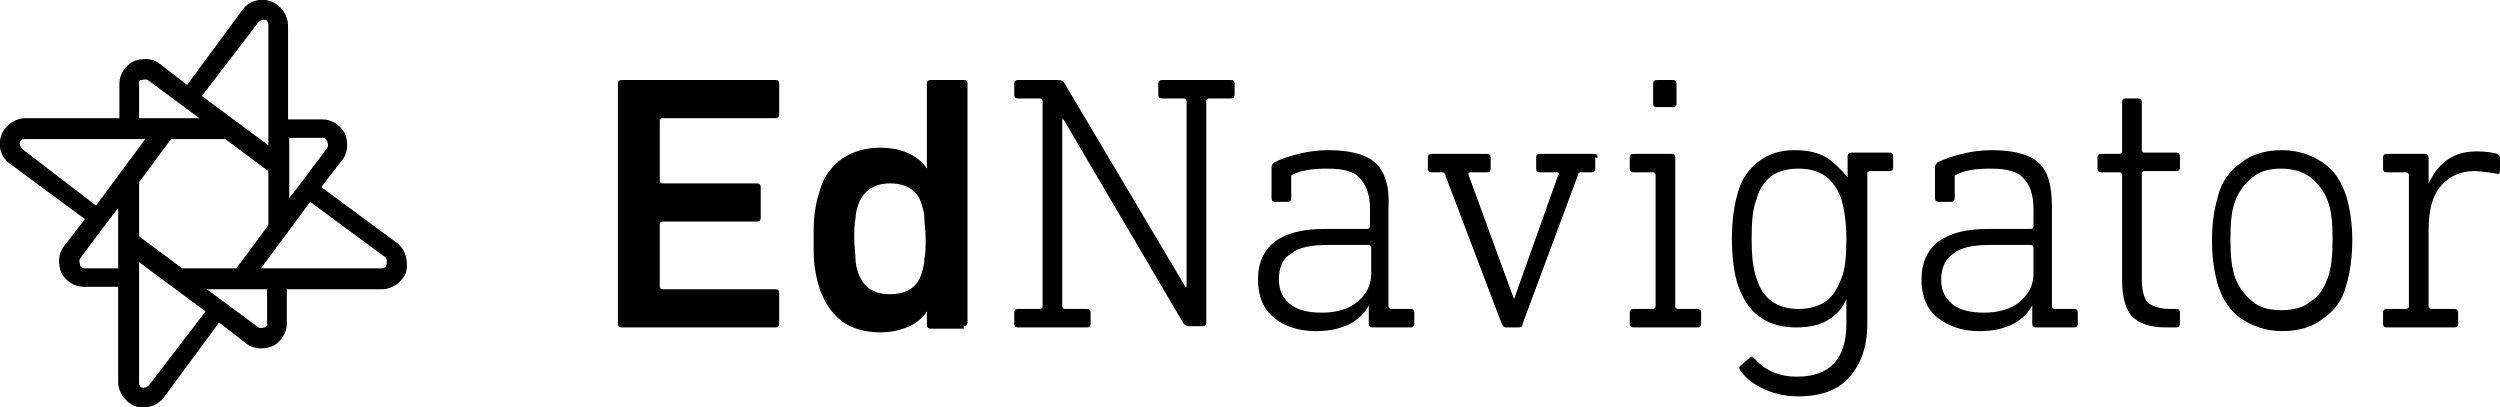
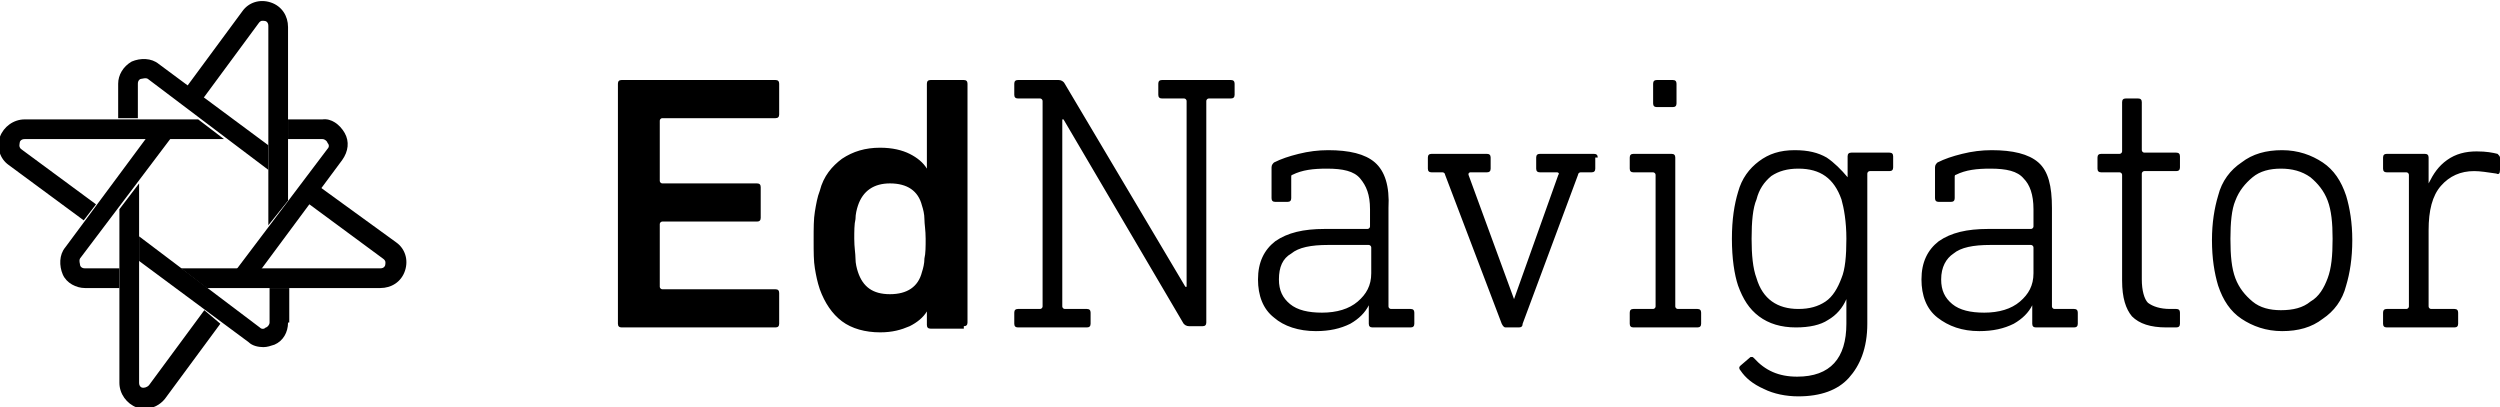
- <svg xmlns="http://www.w3.org/2000/svg" viewBox="0 0 203.1 33">
-   <path class="words" d="M50.2 6.8c0-.2.1-.3.3-.3H63c.2 0 .3.1.3.3v2.5c0 .2-.1.3-.3.3h-9.2c-.1 0-.2.1-.2.2v4.9c0 .1.1.2.2.2h7.7c.2 0 .3.1.3.3v2.5c0 .2-.1.3-.3.3h-7.7c-.1 0-.2.1-.2.2v5.1c0 .1.1.2.2.2H63c.2 0 .3.1.3.3v2.5c0 .2-.1.3-.3.3H50.5c-.2 0-.3-.1-.3-.3V6.8zm22.1 17.1c-1.4 0-2.2-.6-2.6-1.8-.1-.3-.2-.7-.2-1.1 0-.4-.1-.9-.1-1.6 0-.6 0-1.2.1-1.6 0-.4.1-.8.2-1.1.4-1.2 1.3-1.8 2.6-1.8 1.4 0 2.3.6 2.6 1.8.1.3.2.7.2 1.1 0 .4.1.9.1 1.6 0 .6 0 1.2-.1 1.6 0 .4-.1.8-.2 1.1-.3 1.2-1.2 1.8-2.6 1.8m6 2.6c.2 0 .3-.1.3-.3V6.8c0-.2-.1-.3-.3-.3h-2.7c-.2 0-.3.1-.3.3v6.9c-.3-.5-.8-.9-1.4-1.2-.6-.3-1.4-.5-2.4-.5-1.2 0-2.2.3-3.1.9-.8.6-1.5 1.4-1.8 2.6-.2.5-.3 1.1-.4 1.7-.1.6-.1 1.3-.1 2.3 0 1 0 1.7.1 2.3.1.6.2 1.1.4 1.7.4 1.1 1 2 1.8 2.6.8.6 1.9.9 3.1.9 1 0 1.7-.2 2.4-.5.6-.3 1.1-.7 1.4-1.2v1.1c0 .2.1.3.3.3h2.7zm22-19.7c0-.2-.1-.3-.3-.3h-5.6c-.2 0-.3.1-.3.3v.9c0 .2.1.3.3.3h1.8c.1 0 .2.1.2.2v15.1h-.1L86.5 6.8c-.1-.2-.3-.3-.5-.3h-3.3c-.2 0-.3.1-.3.3v.9c0 .2.1.3.3.3h1.8c.1 0 .2.1.2.2v16.7c0 .1-.1.2-.2.2h-1.8c-.2 0-.3.1-.3.3v.9c0 .2.1.3.3.3h5.6c.2 0 .3-.1.3-.3v-.9c0-.2-.1-.3-.3-.3h-1.8c-.1 0-.2-.1-.2-.2V9.7h.1l9.7 16.5c.1.2.3.3.5.3h1.1c.2 0 .3-.1.3-.3v-18c0-.1.1-.2.2-.2h1.8c.2 0 .3-.1.3-.3v-.9m4.6 13.8c.6-.5 1.6-.7 3-.7h3.3c.1 0 .2.1.2.2v2.1c0 1-.4 1.7-1.1 2.3-.7.6-1.7.9-2.9.9-1.1 0-2-.2-2.6-.7-.6-.5-.9-1.1-.9-2 0-1 .3-1.7 1-2.1m6.8-7.4c-.8-.7-2.1-1-3.8-1-.8 0-1.6.1-2.4.3-.8.2-1.4.4-2 .7-.1.1-.2.2-.2.4v2.5c0 .2.1.3.3.3h1c.2 0 .3-.1.3-.3v-1.7c0-.1 0-.2.1-.2.8-.4 1.7-.5 2.8-.5 1.3 0 2.2.2 2.7.8s.8 1.3.8 2.5v1.4c0 .1-.1.2-.2.2h-3.5c-1.7 0-3 .3-4 1-.9.7-1.4 1.7-1.4 3.1 0 1.3.4 2.4 1.3 3.1.8.7 2 1.1 3.4 1.1 1.1 0 2-.2 2.8-.6.7-.4 1.2-.9 1.5-1.5v1.5c0 .2.1.3.3.3h3.1c.2 0 .3-.1.3-.3v-.9c0-.2-.1-.3-.3-.3H113c-.1 0-.2-.1-.2-.2v-8c.1-1.8-.3-3-1.1-3.7m18.1-.4c0-.2-.1-.3-.3-.3h-4.4c-.2 0-.3.1-.3.3v.9c0 .2.1.3.3.3h1.4c.1 0 .2.1.1.2L123 24.3l-3.7-10.1v-.1l.1-.1h1.4c.2 0 .3-.1.3-.3v-.9c0-.2-.1-.3-.3-.3h-4.5c-.2 0-.3.1-.3.3v.9c0 .2.1.3.3.3h.9c.1 0 .2.1.2.2l4.6 12.1c.1.2.2.3.3.3h1.1c.2 0 .3-.1.3-.3l4.5-12.1c0-.1.1-.2.2-.2h.9c.2 0 .3-.1.3-.3v-.9m6.6-6c0-.2-.1-.3-.3-.3h-1.3c-.2 0-.3.1-.3.3v1.6c0 .2.1.3.3.3h1.3c.2 0 .3-.1.3-.3V6.8m-.1 6c0-.2-.1-.3-.3-.3h-3.1c-.2 0-.3.1-.3.3v.9c0 .2.1.3.3.3h1.6c.1 0 .2.1.2.2v10.7c0 .1-.1.2-.2.2h-1.6c-.2 0-.3.1-.3.3v.9c0 .2.1.3.3.3h5.2c.2 0 .3-.1.3-.3v-.9c0-.2-.1-.3-.3-.3h-1.6c-.1 0-.2-.1-.2-.2V12.8m7.8 1.5c.6-.4 1.3-.6 2.2-.6 1.8 0 2.9.8 3.5 2.5.2.7.4 1.8.4 3.2 0 1.4-.1 2.5-.4 3.2-.3.8-.7 1.5-1.3 1.9-.6.4-1.3.6-2.2.6-1.7 0-2.9-.8-3.4-2.5-.3-.8-.4-1.9-.4-3.2 0-1.4.1-2.5.4-3.2.2-.8.6-1.4 1.2-1.9m4.5-1.5c-.7-.4-1.5-.6-2.6-.6-1.2 0-2.1.3-2.9.9-.8.6-1.4 1.4-1.7 2.5-.3 1-.5 2.2-.5 3.8 0 1.6.2 2.9.5 3.8.4 1.1.9 1.9 1.7 2.5.8.6 1.8.9 3 .9 1.1 0 2-.2 2.6-.6.7-.4 1.2-1 1.5-1.7v2c0 2.8-1.3 4.3-4 4.3-1.5 0-2.6-.5-3.5-1.5-.1-.1-.1-.1-.2-.1s-.1 0-.2.1l-.7.6c-.1.1-.1.1-.1.2 0 0 0 .1.1.2.4.6 1 1.1 1.9 1.5.8.4 1.8.6 2.8.6 1.8 0 3.2-.5 4.1-1.5s1.5-2.4 1.5-4.4V14.1c0-.1.1-.2.2-.2h1.6c.2 0 .3-.1.3-.3v-.9c0-.2-.1-.3-.3-.3h-3.1c-.2 0-.3.1-.3.3v1.7c-.5-.6-1.1-1.2-1.7-1.6m10.3 7.8c.6-.5 1.6-.7 3-.7h3.3c.1 0 .2.1.2.2v2.1c0 1-.4 1.7-1.1 2.3-.7.6-1.7.9-2.9.9-1.1 0-2-.2-2.6-.7-.6-.5-.9-1.1-.9-2 0-1 .4-1.7 1-2.1m6.9-7.4c-.8-.7-2.1-1-3.8-1-.8 0-1.6.1-2.4.3-.8.2-1.4.4-2 .7-.1.1-.2.2-.2.4v2.5c0 .2.1.3.3.3h1c.2 0 .3-.1.3-.3v-1.7c0-.1 0-.2.1-.2.8-.4 1.7-.5 2.8-.5 1.3 0 2.2.2 2.7.8.5.5.8 1.3.8 2.5v1.4c0 .1-.1.2-.2.2h-3.5c-1.7 0-3 .3-4 1-.9.7-1.4 1.7-1.4 3.1 0 1.3.4 2.4 1.3 3.1s2 1.1 3.4 1.1c1.1 0 2-.2 2.8-.6.7-.4 1.2-.9 1.5-1.5v1.5c0 .2.1.3.3.3h3.1c.2 0 .3-.1.3-.3v-.9c0-.2-.1-.3-.3-.3h-1.6c-.1 0-.2-.1-.2-.2v-8c0-1.8-.3-3-1.1-3.7m8.4-4.9c0-.2-.1-.3-.3-.3h-1c-.2 0-.3.1-.3.3v4c0 .1-.1.2-.2.2h-1.5c-.2 0-.3.1-.3.3v.9c0 .2.1.3.3.3h1.5c.1 0 .2.1.2.2v8.6c0 1.4.3 2.3.8 2.9.6.6 1.5.9 2.8.9h.8c.2 0 .3-.1.3-.3v-.9c0-.2-.1-.3-.3-.3h-.5c-.8 0-1.4-.2-1.8-.5-.3-.3-.5-1-.5-1.9v-8.6c0-.1.1-.2.2-.2h2.6c.2 0 .3-.1.3-.3v-.9c0-.2-.1-.3-.3-.3h-2.6c-.1 0-.2-.1-.2-.2V8.3m9 6.1c.6-.5 1.4-.7 2.3-.7.9 0 1.7.2 2.4.7.6.5 1.1 1.1 1.4 1.9.3.8.4 1.8.4 3.1 0 1.4-.1 2.4-.4 3.2-.3.8-.7 1.5-1.4 1.9-.6.5-1.4.7-2.4.7-.9 0-1.7-.2-2.3-.7s-1.1-1.1-1.4-1.9c-.3-.8-.4-1.8-.4-3.2 0-1.3.1-2.4.4-3.1.3-.8.8-1.4 1.4-1.9m5.7-1.2c-.9-.6-2-1-3.3-1-1.3 0-2.4.3-3.3 1-.9.6-1.6 1.5-1.9 2.7-.3 1-.5 2.2-.5 3.6 0 1.5.2 2.7.5 3.7.4 1.2 1 2.1 1.9 2.7.9.6 2 1 3.3 1 1.3 0 2.4-.3 3.3-1 .9-.6 1.6-1.5 1.9-2.7.3-1 .5-2.2.5-3.7 0-1.4-.2-2.6-.5-3.6-.4-1.2-1-2.1-1.9-2.7m14.2-.7c-.4-.1-.9-.2-1.7-.2-.9 0-1.7.2-2.4.7-.7.5-1.1 1.1-1.5 1.9v-2.1c0-.2-.1-.3-.3-.3h-3.1c-.2 0-.3.1-.3.3v.9c0 .2.1.3.3.3h1.6c.1 0 .2.1.2.2v10.7c0 .1-.1.2-.2.2h-1.6c-.2 0-.3.1-.3.3v.9c0 .2.1.3.3.3h5.5c.2 0 .3-.1.3-.3v-.9c0-.2-.1-.3-.3-.3h-1.9c-.1 0-.2-.1-.2-.2v-6.2c0-1.6.3-2.8 1-3.6.7-.8 1.6-1.2 2.7-1.2.5 0 1.1.1 1.8.2.2.1.3 0 .3-.3v-1c0-.1-.1-.2-.2-.3" />
-   <path class="mark" d="M31.4 21.5c0 .1-.1.3-.4.3h-9.8l4-5.4 6.1 4.5c.2.2.1.5.1.6m-9.9 5.1c-.1 0-.3.1-.5 0l-4.2-3.1h4.9v2.8c.1.1-.1.2-.2.3m-9.4 4.7c-.2.2-.4.2-.5.2-.1 0-.3-.1-.3-.4v-9.8l5.4 4-4.6 6zm-5.6-9.8c0-.1-.1-.3 0-.5l2.1-2.8 1-1.3v4.9H6.9c-.3 0-.4-.2-.4-.3m-4.7-9.4c-.2-.2-.2-.4-.2-.5 0-.1.1-.3.4-.3h9.8l-4 5.4-6-4.6zm9.7-5.6c.1 0 .3-.1.5 0l4.2 3.1h-4.9V6.8c-.1-.2.1-.3.2-.3M21 1.8c.2-.2.4-.2.5-.2.1 0 .3.1.3.4v9.8l-5.4-4 4.6-6zm-6.2 20l-3.5-2.6v-4.4l2.6-3.5h4.4l3.5 2.6v4.4l-2.6 3.5h-4.4zm11.8-10.3c0 .1.1.3 0 .5l-2.1 2.8-1 1.3v-4.9h2.8c.1 0 .2.2.3.3m5.6 8.2l-6.1-4.5 1.7-2.2c.5-.6.5-1.5.2-2.2-.4-.7-1.1-1.1-1.8-1.1h-2.8V2.1c0-.9-.6-1.7-1.4-2-.9-.3-1.8 0-2.3.7l-4.5 6.1L13 5.2c-.6-.5-1.5-.5-2.2-.2-.7.4-1.1 1.1-1.1 1.8v2.8H2.1c-.9 0-1.7.6-2 1.4-.3.9 0 1.8.7 2.3l6.1 4.5L5.2 20c-.5.6-.5 1.5-.2 2.2.4.7 1.1 1.1 1.8 1.1h2.8V31c0 .9.6 1.7 1.4 2 .2.1.4.1.7.1.6 0 1.2-.3 1.6-.8l4.5-6.1 2.2 1.7c.6.5 1.5.5 2.2.2.7-.4 1.1-1.1 1.1-1.8v-2.8H31c.9 0 1.7-.6 2-1.4.2-1-.1-1.9-.8-2.4" />
+ <svg xmlns="http://www.w3.org/2000/svg" viewBox="-203 380 203.1 33">
+   <path d="M-181.2 398.3v-16.2c0-.3-.2-.4-.3-.4-.1 0-.3-.1-.5.2l-4.5 6.1-1.3-1 4.5-6.1c.5-.7 1.4-1 2.3-.7.9.3 1.4 1.1 1.4 2v14.1l-1.6 2zm-5.2 6.9l-4.5 6.1c-.2.2-.4.2-.5.2-.1 0-.3-.1-.3-.4v-16.2l-1.6 2.1v14.1c0 .9.6 1.7 1.4 2 .2.1.4.1.7.1.6 0 1.2-.3 1.6-.8l4.5-6.1-1.3-1.1z" />
+   <path d="M-170.8 399.7c.7.5 1 1.4.7 2.3-.3.9-1.1 1.4-2 1.4h-14.1l-2.1-1.6h16.2c.3 0 .4-.2.4-.3 0-.1.1-.3-.2-.5l-6.1-4.5 1-1.3 6.2 4.5m-30.6-8.1c0-.1.1-.3.4-.3h16.2l-2.1-1.6H-201c-.9 0-1.7.6-2 1.4-.3.9 0 1.8.7 2.3l6.1 4.5 1-1.3-6.1-4.5c-.2-.2-.1-.4-.1-.5" />
+   <path d="M-175 390.8c.4.7.3 1.5-.2 2.2l-6.6 8.9h-2l7.4-9.8c.2-.2.1-.4 0-.5 0-.1-.2-.3-.4-.3h-2.8v-1.6h2.8c.7-.1 1.4.4 1.8 1.1m-21.1 11c-.3 0-.4-.2-.4-.3 0-.1-.1-.3 0-.5l7.4-9.8h-2l-6.6 8.9c-.5.6-.5 1.5-.2 2.2s1.1 1.1 1.8 1.1h2.8v-1.6h-2.8zm16.5 4.4c0 .8-.4 1.5-1.1 1.8-.3.1-.6.2-.9.2-.4 0-.9-.1-1.2-.4l-8.9-6.6v-2l9.8 7.4c.2.2.4.1.5 0 .1 0 .3-.2.3-.4v-2.8h1.6v2.8zm-10.5-21c-.6-.5-1.5-.5-2.2-.2-.7.4-1.1 1.1-1.1 1.8v2.8h1.6v-2.8c0-.3.2-.4.3-.4.1 0 .3-.1.5 0l9.8 7.4v-2l-8.9-6.6z" />
+   <path d="M-152.8 386.8c0-.2.1-.3.3-.3h12.5c.2 0 .3.1.3.3v2.5c0 .2-.1.3-.3.3h-9.2c-.1 0-.2.1-.2.2v4.9c0 .1.1.2.2.2h7.7c.2 0 .3.1.3.3v2.5c0 .2-.1.3-.3.3h-7.7c-.1 0-.2.1-.2.2v5.1c0 .1.1.2.2.2h9.2c.2 0 .3.1.3.3v2.5c0 .2-.1.3-.3.3h-12.5c-.2 0-.3-.1-.3-.3v-19.5zm22.1 17.1c-1.4 0-2.2-.6-2.6-1.8-.1-.3-.2-.7-.2-1.1s-.1-.9-.1-1.6c0-.6 0-1.2.1-1.6 0-.4.1-.8.2-1.1.4-1.2 1.3-1.8 2.6-1.8 1.4 0 2.3.6 2.6 1.8.1.3.2.7.2 1.1 0 .4.1.9.1 1.6 0 .6 0 1.2-.1 1.6 0 .4-.1.8-.2 1.1-.3 1.2-1.2 1.8-2.6 1.8m6 2.6c.2 0 .3-.1.3-.3v-19.4c0-.2-.1-.3-.3-.3h-2.7c-.2 0-.3.1-.3.3v6.9c-.3-.5-.8-.9-1.4-1.2-.6-.3-1.4-.5-2.4-.5-1.2 0-2.2.3-3.1.9-.8.6-1.5 1.4-1.8 2.6-.2.5-.3 1.1-.4 1.7-.1.6-.1 1.3-.1 2.3s0 1.7.1 2.3c.1.6.2 1.1.4 1.7.4 1.1 1 2 1.8 2.6.8.6 1.9.9 3.1.9 1 0 1.7-.2 2.4-.5.6-.3 1.1-.7 1.4-1.2v1.1c0 .2.1.3.3.3h2.7v-.2zm22-19.7c0-.2-.1-.3-.3-.3h-5.6c-.2 0-.3.1-.3.3v.9c0 .2.1.3.3.3h1.8c.1 0 .2.1.2.2v15.1h-.1l-9.8-16.5c-.1-.2-.3-.3-.5-.3h-3.3c-.2 0-.3.1-.3.3v.9c0 .2.1.3.3.3h1.8c.1 0 .2.1.2.2v16.7c0 .1-.1.2-.2.2h-1.8c-.2 0-.3.1-.3.3v.9c0 .2.1.3.3.3h5.6c.2 0 .3-.1.3-.3v-.9c0-.2-.1-.3-.3-.3h-1.8c-.1 0-.2-.1-.2-.2v-15.2h.1l9.7 16.5c.1.2.3.3.5.3h1.1c.2 0 .3-.1.3-.3v-18c0-.1.1-.2.2-.2h1.8c.2 0 .3-.1.3-.3v-.9m4.6 13.8c.6-.5 1.6-.7 3-.7h3.3c.1 0 .2.1.2.2v2.1c0 1-.4 1.7-1.1 2.3s-1.7.9-2.9.9c-1.1 0-2-.2-2.6-.7s-.9-1.1-.9-2c0-1 .3-1.7 1-2.1m6.8-7.4c-.8-.7-2.1-1-3.8-1-.8 0-1.6.1-2.4.3s-1.4.4-2 .7c-.1.1-.2.2-.2.4v2.5c0 .2.1.3.3.3h1c.2 0 .3-.1.3-.3v-1.7c0-.1 0-.2.1-.2.8-.4 1.7-.5 2.8-.5 1.3 0 2.2.2 2.7.8s.8 1.3.8 2.5v1.4c0 .1-.1.2-.2.2h-3.5c-1.7 0-3 .3-4 1-.9.7-1.4 1.7-1.4 3.1 0 1.3.4 2.4 1.3 3.1.8.7 2 1.1 3.4 1.1 1.1 0 2-.2 2.8-.6.7-.4 1.2-.9 1.5-1.5v1.5c0 .2.1.3.3.3h3.1c.2 0 .3-.1.3-.3v-.9c0-.2-.1-.3-.3-.3H-90c-.1 0-.2-.1-.2-.2v-8c.1-1.8-.3-3-1.1-3.7m18.1-.4c0-.2-.1-.3-.3-.3h-4.4c-.2 0-.3.1-.3.3v.9c0 .2.1.3.3.3h1.4c.1 0 .2.1.1.2l-3.6 10.1-3.7-10.1v-.1l.1-.1h1.4c.2 0 .3-.1.3-.3v-.9c0-.2-.1-.3-.3-.3h-4.5c-.2 0-.3.1-.3.3v.9c0 .2.1.3.3.3h.9c.1 0 .2.1.2.2l4.6 12.1c.1.2.2.3.3.3h1.1c.2 0 .3-.1.3-.3l4.5-12.1c0-.1.1-.2.2-.2h.9c.2 0 .3-.1.3-.3v-.9m6.6-6c0-.2-.1-.3-.3-.3h-1.3c-.2 0-.3.1-.3.3v1.6c0 .2.1.3.3.3h1.3c.2 0 .3-.1.3-.3v-1.6m-.1 6c0-.2-.1-.3-.3-.3h-3.1c-.2 0-.3.1-.3.3v.9c0 .2.1.3.3.3h1.6c.1 0 .2.1.2.2v10.7c0 .1-.1.2-.2.2h-1.6c-.2 0-.3.1-.3.3v.9c0 .2.1.3.3.3h5.2c.2 0 .3-.1.3-.3v-.9c0-.2-.1-.3-.3-.3h-1.6c-.1 0-.2-.1-.2-.2v-12.1m7.8 1.5c.6-.4 1.3-.6 2.2-.6 1.8 0 2.9.8 3.5 2.5.2.7.4 1.8.4 3.2s-.1 2.5-.4 3.2c-.3.8-.7 1.5-1.3 1.9s-1.3.6-2.2.6c-1.7 0-2.9-.8-3.4-2.5-.3-.8-.4-1.9-.4-3.2 0-1.4.1-2.5.4-3.2.2-.8.6-1.4 1.2-1.9m4.5-1.5c-.7-.4-1.5-.6-2.6-.6-1.2 0-2.1.3-2.9.9-.8.6-1.4 1.4-1.7 2.5-.3 1-.5 2.2-.5 3.8s.2 2.9.5 3.8c.4 1.1.9 1.9 1.7 2.5.8.6 1.8.9 3 .9 1.1 0 2-.2 2.6-.6.7-.4 1.2-1 1.5-1.7v2c0 2.8-1.3 4.3-4 4.3-1.5 0-2.6-.5-3.5-1.5-.1-.1-.1-.1-.2-.1s-.1 0-.2.1l-.7.6c-.1.1-.1.1-.1.2 0 0 0 .1.1.2.4.6 1 1.1 1.9 1.5.8.4 1.8.6 2.8.6 1.8 0 3.2-.5 4.1-1.5s1.5-2.4 1.5-4.4v-12.2c0-.1.1-.2.2-.2h1.6c.2 0 .3-.1.3-.3v-.9c0-.2-.1-.3-.3-.3h-3.1c-.2 0-.3.1-.3.3v1.7c-.5-.6-1.1-1.2-1.7-1.6m10.3 7.8c.6-.5 1.6-.7 3-.7h3.3c.1 0 .2.1.2.2v2.1c0 1-.4 1.7-1.1 2.3-.7.6-1.7.9-2.9.9-1.1 0-2-.2-2.6-.7s-.9-1.1-.9-2c0-1 .4-1.7 1-2.1m6.9-7.4c-.8-.7-2.1-1-3.8-1-.8 0-1.6.1-2.4.3-.8.2-1.4.4-2 .7-.1.1-.2.2-.2.4v2.5c0 .2.1.3.3.3h1c.2 0 .3-.1.3-.3v-1.7c0-.1 0-.2.1-.2.8-.4 1.7-.5 2.8-.5 1.3 0 2.2.2 2.7.8.5.5.8 1.3.8 2.5v1.4c0 .1-.1.2-.2.2h-3.5c-1.7 0-3 .3-4 1-.9.7-1.4 1.7-1.4 3.1 0 1.3.4 2.4 1.3 3.1.9.7 2 1.1 3.4 1.1 1.1 0 2-.2 2.8-.6.7-.4 1.2-.9 1.5-1.5v1.5c0 .2.1.3.3.3h3.1c.2 0 .3-.1.3-.3v-.9c0-.2-.1-.3-.3-.3h-1.6c-.1 0-.2-.1-.2-.2v-8c0-1.8-.3-3-1.1-3.7m8.4-4.9c0-.2-.1-.3-.3-.3h-1c-.2 0-.3.1-.3.3v4c0 .1-.1.2-.2.2h-1.5c-.2 0-.3.1-.3.3v.9c0 .2.1.3.3.3h1.5c.1 0 .2.1.2.2v8.6c0 1.4.3 2.3.8 2.9.6.6 1.5.9 2.8.9h.8c.2 0 .3-.1.3-.3v-.9c0-.2-.1-.3-.3-.3h-.5c-.8 0-1.4-.2-1.8-.5-.3-.3-.5-1-.5-1.9v-8.6c0-.1.1-.2.2-.2h2.6c.2 0 .3-.1.3-.3v-.9c0-.2-.1-.3-.3-.3h-2.6c-.1 0-.2-.1-.2-.2v-3.9m9 6.1c.6-.5 1.4-.7 2.3-.7.9 0 1.7.2 2.4.7.6.5 1.1 1.1 1.4 1.9.3.8.4 1.8.4 3.1 0 1.4-.1 2.4-.4 3.2-.3.8-.7 1.5-1.4 1.9-.6.5-1.4.7-2.4.7-.9 0-1.7-.2-2.3-.7s-1.1-1.1-1.4-1.9c-.3-.8-.4-1.8-.4-3.2 0-1.3.1-2.4.4-3.1.3-.8.8-1.4 1.4-1.9m5.7-1.2c-.9-.6-2-1-3.3-1s-2.4.3-3.3 1c-.9.6-1.6 1.5-1.9 2.7-.3 1-.5 2.2-.5 3.6 0 1.5.2 2.7.5 3.7.4 1.2 1 2.1 1.9 2.7s2 1 3.3 1 2.4-.3 3.3-1c.9-.6 1.6-1.5 1.9-2.7.3-1 .5-2.2.5-3.7 0-1.4-.2-2.6-.5-3.6-.4-1.2-1-2.1-1.9-2.7m14.2-.7c-.4-.1-.9-.2-1.7-.2-.9 0-1.7.2-2.4.7s-1.1 1.1-1.5 1.9v-2.1c0-.2-.1-.3-.3-.3h-3.1c-.2 0-.3.1-.3.3v.9c0 .2.1.3.3.3h1.6c.1 0 .2.1.2.2v10.7c0 .1-.1.2-.2.2h-1.6c-.2 0-.3.1-.3.3v.9c0 .2.1.3.3.3h5.5c.2 0 .3-.1.3-.3v-.9c0-.2-.1-.3-.3-.3h-1.9c-.1 0-.2-.1-.2-.2v-6.2c0-1.6.3-2.8 1-3.6.7-.8 1.6-1.2 2.7-1.2.5 0 1.1.1 1.8.2.2.1.3 0 .3-.3v-1c0-.1-.1-.2-.2-.3" />
</svg>
